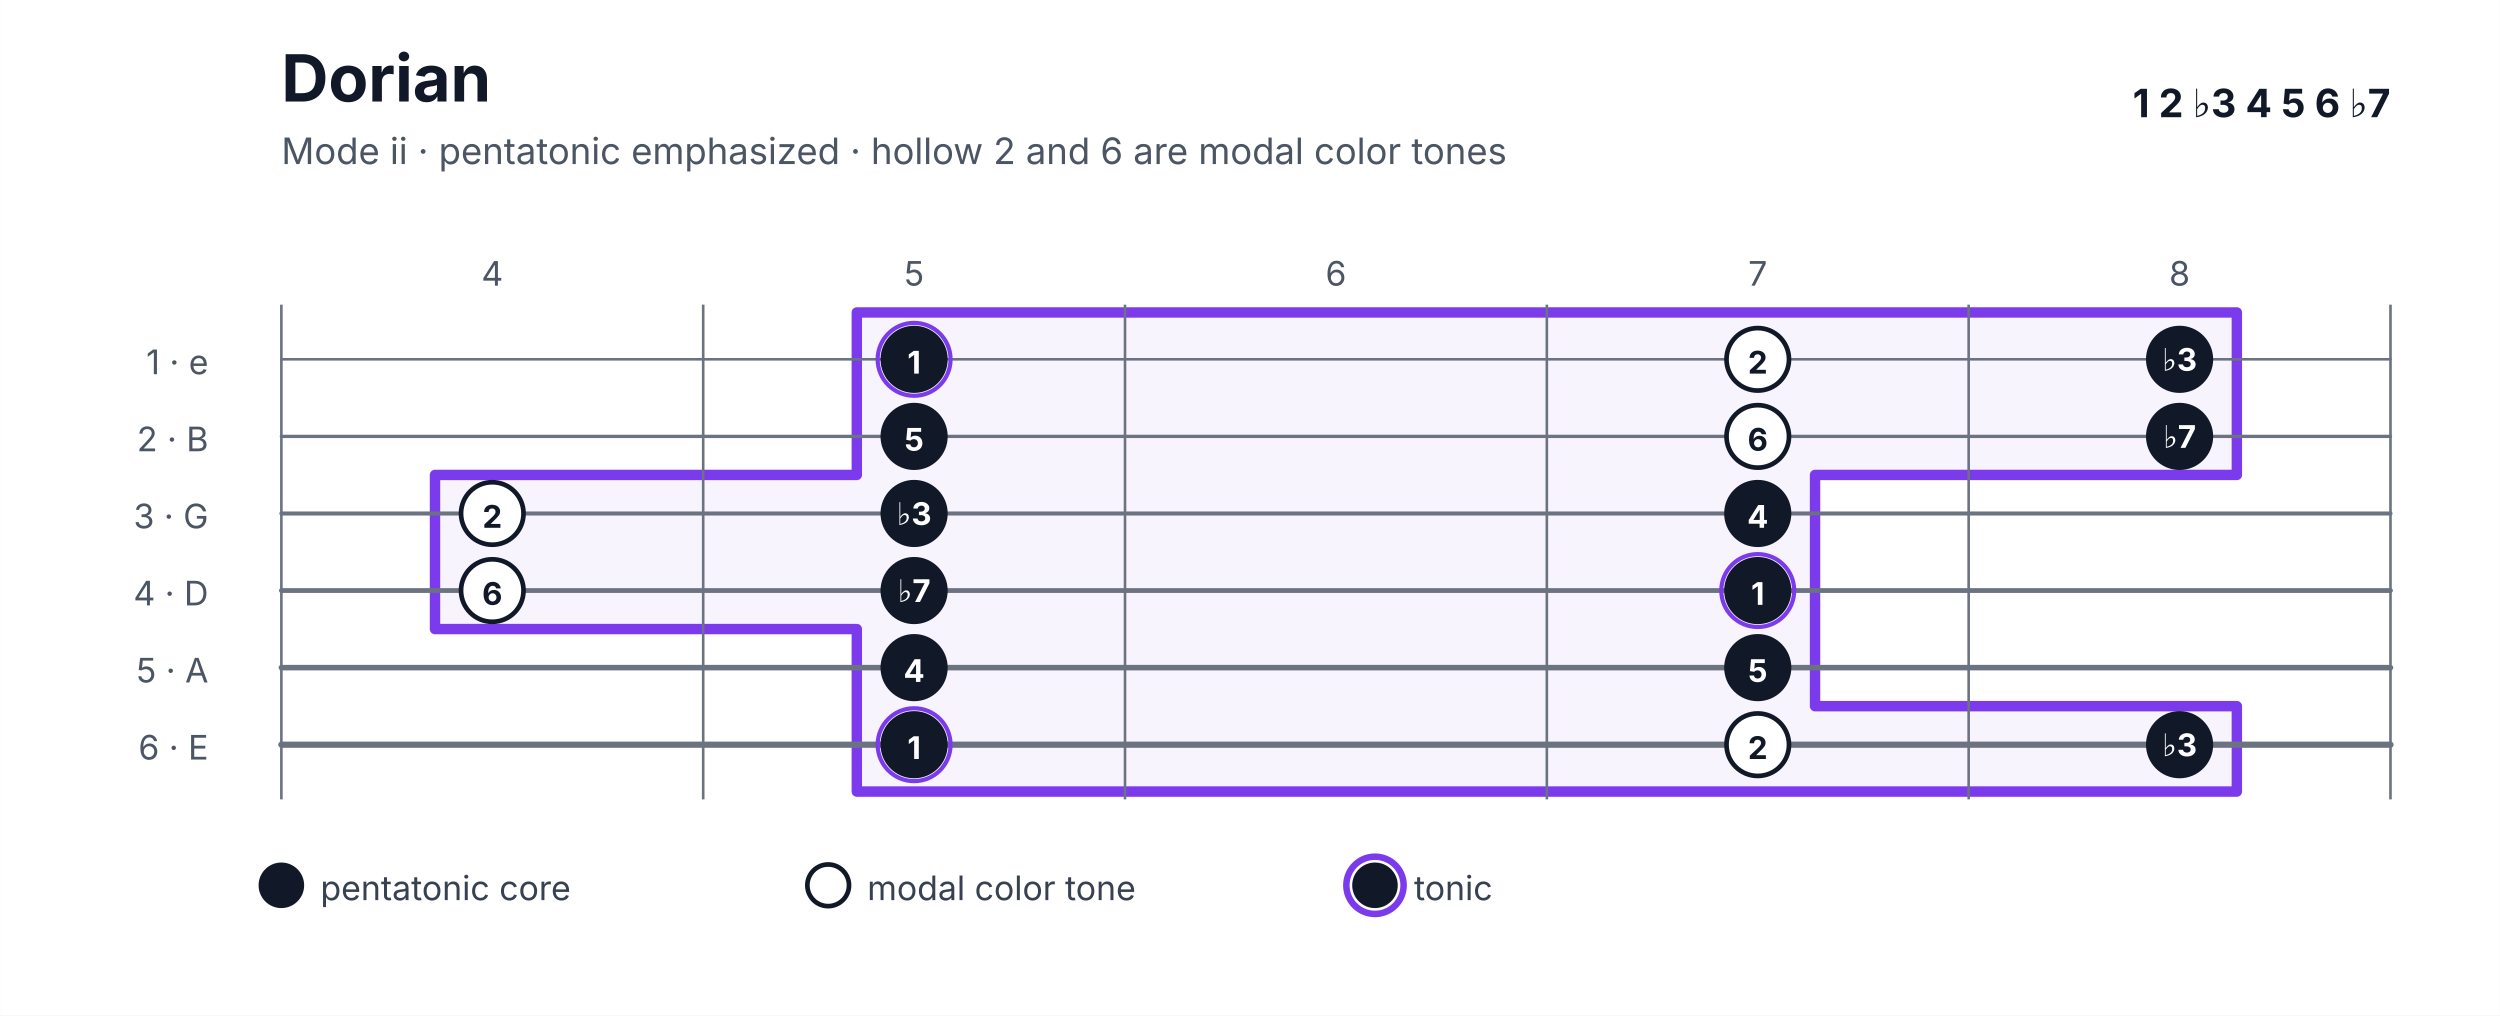
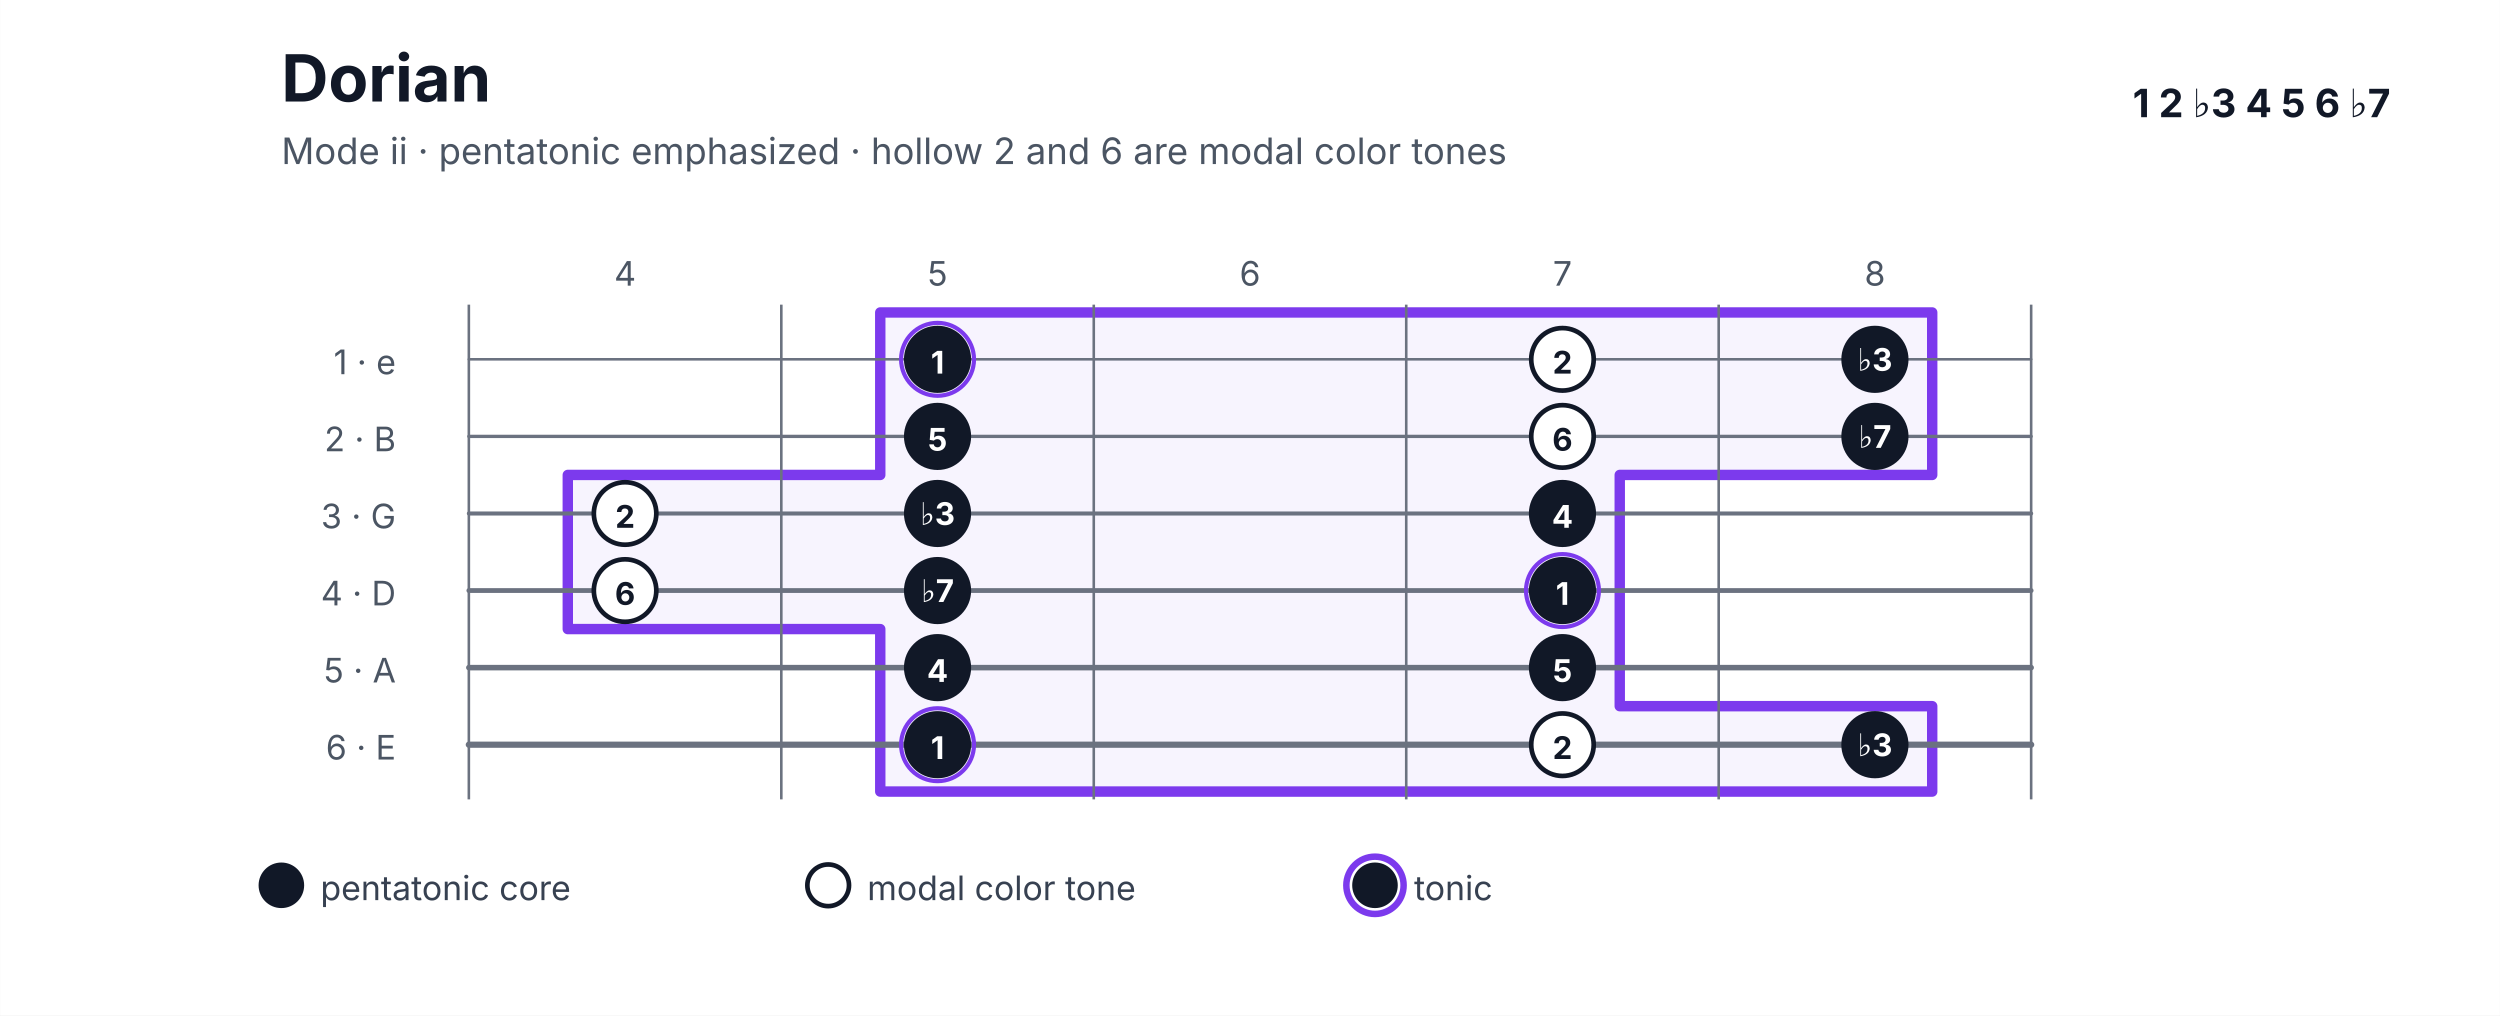
- <svg xmlns="http://www.w3.org/2000/svg" width="10in" height="4.062in" viewBox="0 0 960 390" role="img" aria-labelledby="a-dorian-combined-title a-dorian-combined-desc" data-mode-id="a-dorian" data-view="combined" data-overlay="none">
+ <svg xmlns="http://www.w3.org/2000/svg" width="10in" height="4.062in" viewBox="0 0 960 390" role="img" aria-labelledby="a-dorian-combined-title a-dorian-combined-desc" data-mode-id="a-dorian" data-view="combined" data-overlay="none" data-fret-spacing="compact">
  <style>
        svg{background:#fff;color:#111827;font-family:Inter,Segoe UI,Arial,sans-serif;text-rendering:geometricPrecision}
        text{fill:#111827}
        .diagram-title{font-size:25px;font-weight:700}.subtitle{font-size:14px;fill:#4b5563}.formula{font-size:15px;font-weight:650;text-anchor:end}
        .fret,.string{stroke:#6b7280;vector-effect:non-scaling-stroke}.fret{stroke-width:1px}.string{stroke-linecap:round}
        .fret-label,.string-label{font-size:13px;fill:#4b5563;text-anchor:middle;dominant-baseline:middle}
        .string-label{text-anchor:end}.position-outline{fill-opacity:.055;stroke-width:4;stroke-linejoin:round;vector-effect:non-scaling-stroke}
        .marker-disc{stroke:#111827;stroke-width:1.8;vector-effect:non-scaling-stroke}.core .marker-disc,.equal .marker-disc{fill:#111827}.optional .marker-disc{fill:#fff}
        .marker-label{font-size:12px;font-weight:700;text-anchor:middle;dominant-baseline:middle;pointer-events:none}.core .marker-label,.equal .marker-label{fill:#fff}.optional .marker-label{fill:#111827}
        .overlay-highlight .marker-disc{stroke:#b45309;stroke-width:4}
        .tonic-ring{fill:none;stroke-width:1.6;vector-effect:non-scaling-stroke}
        .legend-core,.legend-equal{fill:#111827;stroke:#111827;stroke-width:1.5}.legend-optional{fill:#fff;stroke:#111827;stroke-width:1.8}.legend-tonic{fill:none;stroke-width:2.5}.legend-overlay{fill:#111827;stroke:#b45309;stroke-width:4}
        .legend-text{font-size:13px;fill:#374151;dominant-baseline:middle}.overlay-caption{font-size:13px;font-weight:650;fill:#92400e}
      </style>
  <rect width="960" height="390" fill="#fff" />
  <text class="diagram-title" x="108" y="39">Dorian</text>
  <text class="subtitle" x="108" y="63">Mode ii · pentatonic emphasized · hollow 2 and 6 are modal color tones</text>
  <text class="formula" x="918" y="45">1  2  ♭3  4  5  6  ♭7</text>
-   <path class="position-outline" style="fill:#7c3aed;stroke:#7c3aed" d="M 329 120 L 859 120 L 859 152.8 L 859 152.8 L 859 182.4 L 697 182.4 L 697 212 L 697 212 L 697 241.6 L 697 241.6 L 697 271.2 L 859 271.2 L 859 304 L 329 304 L 329 271.2 L 329 271.2 L 329 241.6 L 167 241.6 L 167 212 L 167 212 L 167 182.4 L 329 182.4 L 329 152.8 L 329 152.8 Z" />
-   <line class="fret" x1="108" y1="117" x2="108" y2="307" />
-   <line class="fret" x1="270" y1="117" x2="270" y2="307" />
-   <line class="fret" x1="432" y1="117" x2="432" y2="307" />
-   <line class="fret" x1="594" y1="117" x2="594" y2="307" />
-   <line class="fret" x1="756" y1="117" x2="756" y2="307" />
-   <line class="fret" x1="918" y1="117" x2="918" y2="307" />
-   <line class="string" style="stroke-width:1.00px" x1="108" y1="138" x2="918" y2="138" />
-   <text class="string-label" x="80" y="139">1 · e</text>
-   <line class="string" style="stroke-width:1.28px" x1="108" y1="167.6" x2="918" y2="167.6" />
-   <text class="string-label" x="80" y="168.6">2 · B</text>
-   <line class="string" style="stroke-width:1.56px" x1="108" y1="197.2" x2="918" y2="197.2" />
-   <text class="string-label" x="80" y="198.2">3 · G</text>
-   <line class="string" style="stroke-width:1.84px" x1="108" y1="226.8" x2="918" y2="226.8" />
-   <text class="string-label" x="80" y="227.8">4 · D</text>
-   <line class="string" style="stroke-width:2.12px" x1="108" y1="256.4" x2="918" y2="256.4" />
-   <text class="string-label" x="80" y="257.4">5 · A</text>
-   <line class="string" style="stroke-width:2.40px" x1="108" y1="286" x2="918" y2="286" />
-   <text class="string-label" x="80" y="287">6 · E</text>
-   <text class="fret-label" x="189" y="105">4</text>
-   <text class="fret-label" x="351" y="105">5</text>
-   <text class="fret-label" x="513" y="105">6</text>
-   <text class="fret-label" x="675" y="105">7</text>
-   <text class="fret-label" x="837" y="105">8</text>
-   <g class="marker core tonic" transform="translate(351 138)">
+   <path class="position-outline" style="fill:#7c3aed;stroke:#7c3aed" d="M 338 120 L 742 120 L 742 152.8 L 742 152.8 L 742 182.4 L 622 182.4 L 622 212 L 622 212 L 622 241.6 L 622 241.6 L 622 271.2 L 742 271.2 L 742 304 L 338 304 L 338 271.2 L 338 271.2 L 338 241.6 L 218 241.6 L 218 212 L 218 212 L 218 182.4 L 338 182.4 L 338 152.8 L 338 152.8 Z" />
+   <line class="fret" x1="180" y1="117" x2="180" y2="307" />
+   <line class="fret" x1="300" y1="117" x2="300" y2="307" />
+   <line class="fret" x1="420" y1="117" x2="420" y2="307" />
+   <line class="fret" x1="540" y1="117" x2="540" y2="307" />
+   <line class="fret" x1="660" y1="117" x2="660" y2="307" />
+   <line class="fret" x1="780" y1="117" x2="780" y2="307" />
+   <line class="string" style="stroke-width:1.00px" x1="180" y1="138" x2="780" y2="138" />
+   <text class="string-label" x="152" y="139">1 · e</text>
+   <line class="string" style="stroke-width:1.28px" x1="180" y1="167.6" x2="780" y2="167.6" />
+   <text class="string-label" x="152" y="168.6">2 · B</text>
+   <line class="string" style="stroke-width:1.56px" x1="180" y1="197.2" x2="780" y2="197.2" />
+   <text class="string-label" x="152" y="198.2">3 · G</text>
+   <line class="string" style="stroke-width:1.84px" x1="180" y1="226.8" x2="780" y2="226.8" />
+   <text class="string-label" x="152" y="227.8">4 · D</text>
+   <line class="string" style="stroke-width:2.12px" x1="180" y1="256.4" x2="780" y2="256.4" />
+   <text class="string-label" x="152" y="257.4">5 · A</text>
+   <line class="string" style="stroke-width:2.40px" x1="180" y1="286" x2="780" y2="286" />
+   <text class="string-label" x="152" y="287">6 · E</text>
+   <text class="fret-label" x="240" y="105">4</text>
+   <text class="fret-label" x="360" y="105">5</text>
+   <text class="fret-label" x="480" y="105">6</text>
+   <text class="fret-label" x="600" y="105">7</text>
+   <text class="fret-label" x="720" y="105">8</text>
+   <g class="marker core tonic" transform="translate(360 138)">
    <circle class="tonic-ring" style="stroke:#7c3aed" r="14" />
    <circle class="marker-disc" r="12" />
    <text class="marker-label" x="0" y="1">1</text>
  </g>
-   <g class="marker optional" transform="translate(675 138)">
+   <g class="marker optional" transform="translate(600 138)">
    <circle class="marker-disc" r="12" />
    <text class="marker-label" x="0" y="1">2</text>
  </g>
-   <g class="marker core" transform="translate(837 138)">
+   <g class="marker core" transform="translate(720 138)">
    <circle class="marker-disc" r="12" />
    <text class="marker-label" x="0" y="1">♭3</text>
  </g>
-   <g class="marker core" transform="translate(351 167.6)">
+   <g class="marker core" transform="translate(360 167.6)">
    <circle class="marker-disc" r="12" />
    <text class="marker-label" x="0" y="1">5</text>
  </g>
-   <g class="marker optional" transform="translate(675 167.6)">
+   <g class="marker optional" transform="translate(600 167.6)">
    <circle class="marker-disc" r="12" />
    <text class="marker-label" x="0" y="1">6</text>
  </g>
-   <g class="marker core" transform="translate(837 167.6)">
+   <g class="marker core" transform="translate(720 167.6)">
    <circle class="marker-disc" r="12" />
    <text class="marker-label" x="0" y="1">♭7</text>
  </g>
-   <g class="marker optional" transform="translate(189 197.2)">
+   <g class="marker optional" transform="translate(240 197.2)">
    <circle class="marker-disc" r="12" />
    <text class="marker-label" x="0" y="1">2</text>
  </g>
-   <g class="marker core" transform="translate(351 197.2)">
+   <g class="marker core" transform="translate(360 197.2)">
    <circle class="marker-disc" r="12" />
    <text class="marker-label" x="0" y="1">♭3</text>
  </g>
-   <g class="marker core" transform="translate(675 197.2)">
+   <g class="marker core" transform="translate(600 197.2)">
    <circle class="marker-disc" r="12" />
    <text class="marker-label" x="0" y="1">4</text>
  </g>
-   <g class="marker optional" transform="translate(189 226.8)">
+   <g class="marker optional" transform="translate(240 226.8)">
    <circle class="marker-disc" r="12" />
    <text class="marker-label" x="0" y="1">6</text>
  </g>
-   <g class="marker core" transform="translate(351 226.8)">
+   <g class="marker core" transform="translate(360 226.8)">
    <circle class="marker-disc" r="12" />
    <text class="marker-label" x="0" y="1">♭7</text>
  </g>
-   <g class="marker core tonic" transform="translate(675 226.8)">
+   <g class="marker core tonic" transform="translate(600 226.8)">
    <circle class="tonic-ring" style="stroke:#7c3aed" r="14" />
    <circle class="marker-disc" r="12" />
    <text class="marker-label" x="0" y="1">1</text>
  </g>
-   <g class="marker core" transform="translate(351 256.4)">
+   <g class="marker core" transform="translate(360 256.4)">
    <circle class="marker-disc" r="12" />
    <text class="marker-label" x="0" y="1">4</text>
  </g>
-   <g class="marker core" transform="translate(675 256.4)">
+   <g class="marker core" transform="translate(600 256.4)">
    <circle class="marker-disc" r="12" />
    <text class="marker-label" x="0" y="1">5</text>
  </g>
-   <g class="marker core tonic" transform="translate(351 286)">
+   <g class="marker core tonic" transform="translate(360 286)">
    <circle class="tonic-ring" style="stroke:#7c3aed" r="14" />
    <circle class="marker-disc" r="12" />
    <text class="marker-label" x="0" y="1">1</text>
  </g>
-   <g class="marker optional" transform="translate(675 286)">
+   <g class="marker optional" transform="translate(600 286)">
    <circle class="marker-disc" r="12" />
    <text class="marker-label" x="0" y="1">2</text>
  </g>
-   <g class="marker core" transform="translate(837 286)">
+   <g class="marker core" transform="translate(720 286)">
    <circle class="marker-disc" r="12" />
    <text class="marker-label" x="0" y="1">♭3</text>
  </g>
  <g transform="translate(108 340)">
    <g transform="translate(0 0)">
      <circle class="legend-core" cx="0" cy="0" r="8" />
      <text class="legend-text" x="15" y="1">pentatonic core</text>
    </g>
    <g transform="translate(210 0)">
      <circle class="legend-optional" cx="0" cy="0" r="8" />
      <text class="legend-text" x="15" y="1">modal color tone</text>
    </g>
    <g transform="translate(420 0)">
      <circle class="legend-tonic" style="stroke:#7c3aed" cx="0" cy="0" r="11" />
      <circle class="legend-core" cx="0" cy="0" r="8" />
      <text class="legend-text" x="15" y="1">tonic</text>
    </g>
  </g>
</svg>
